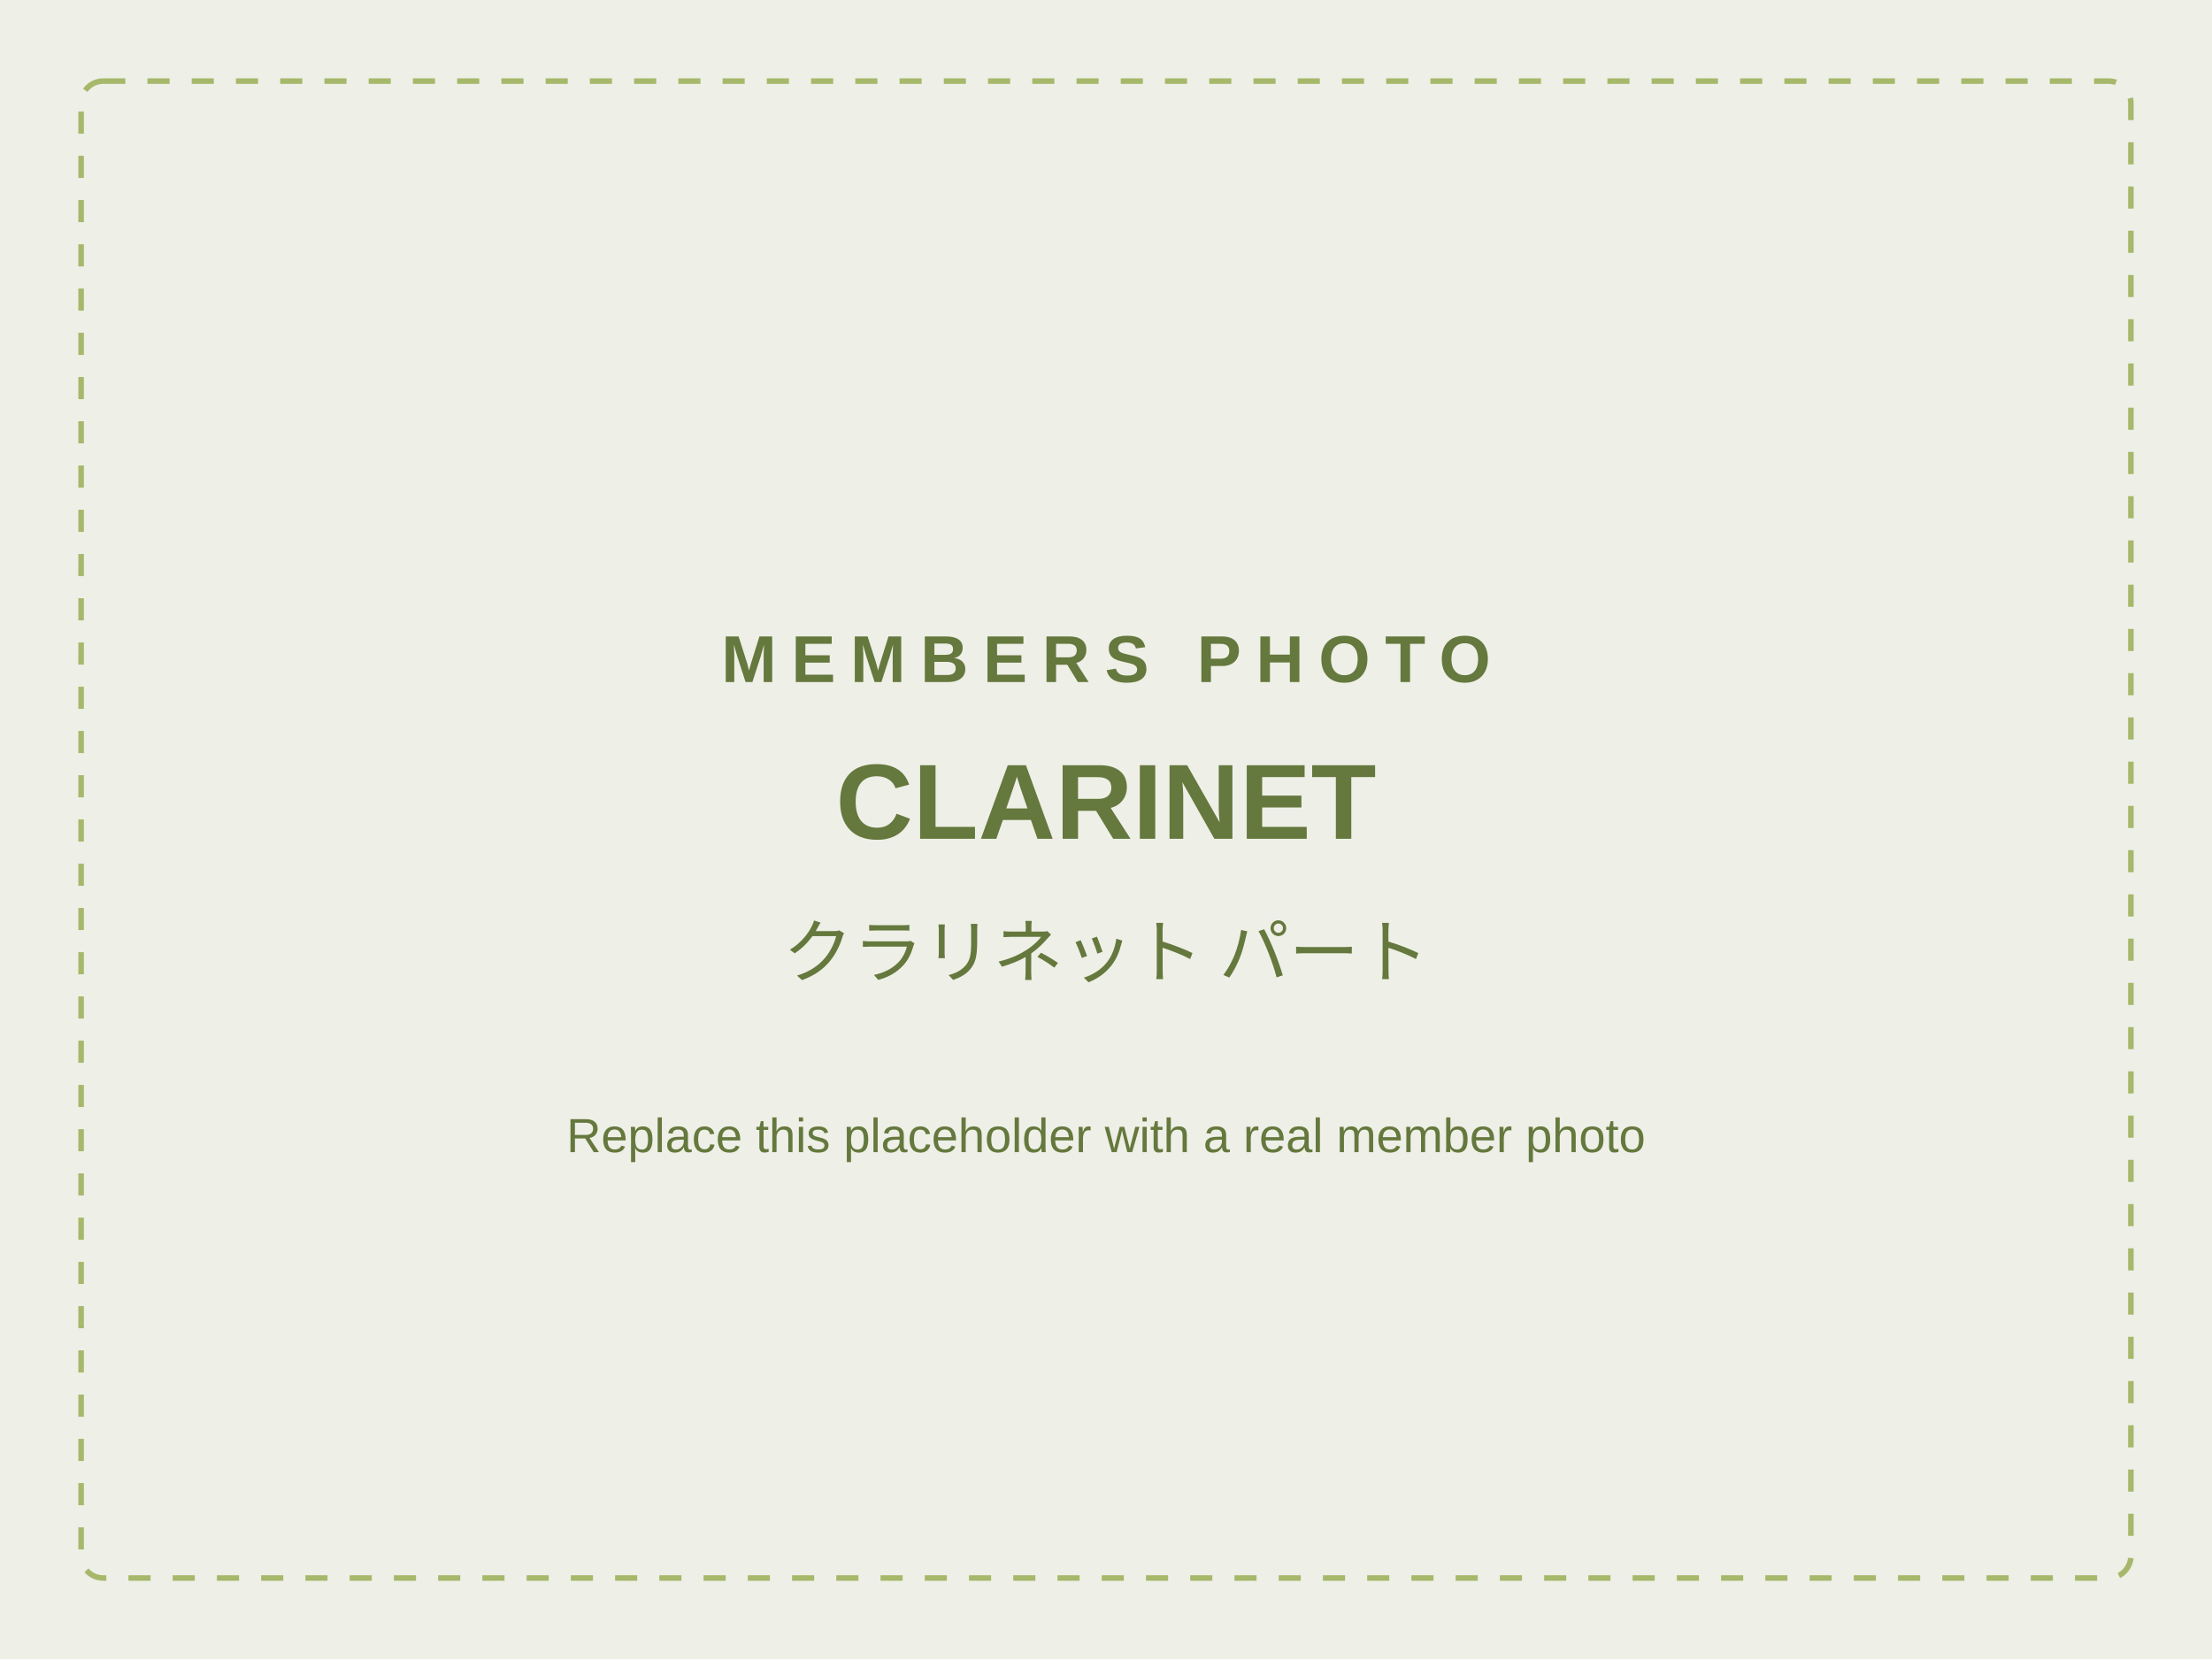
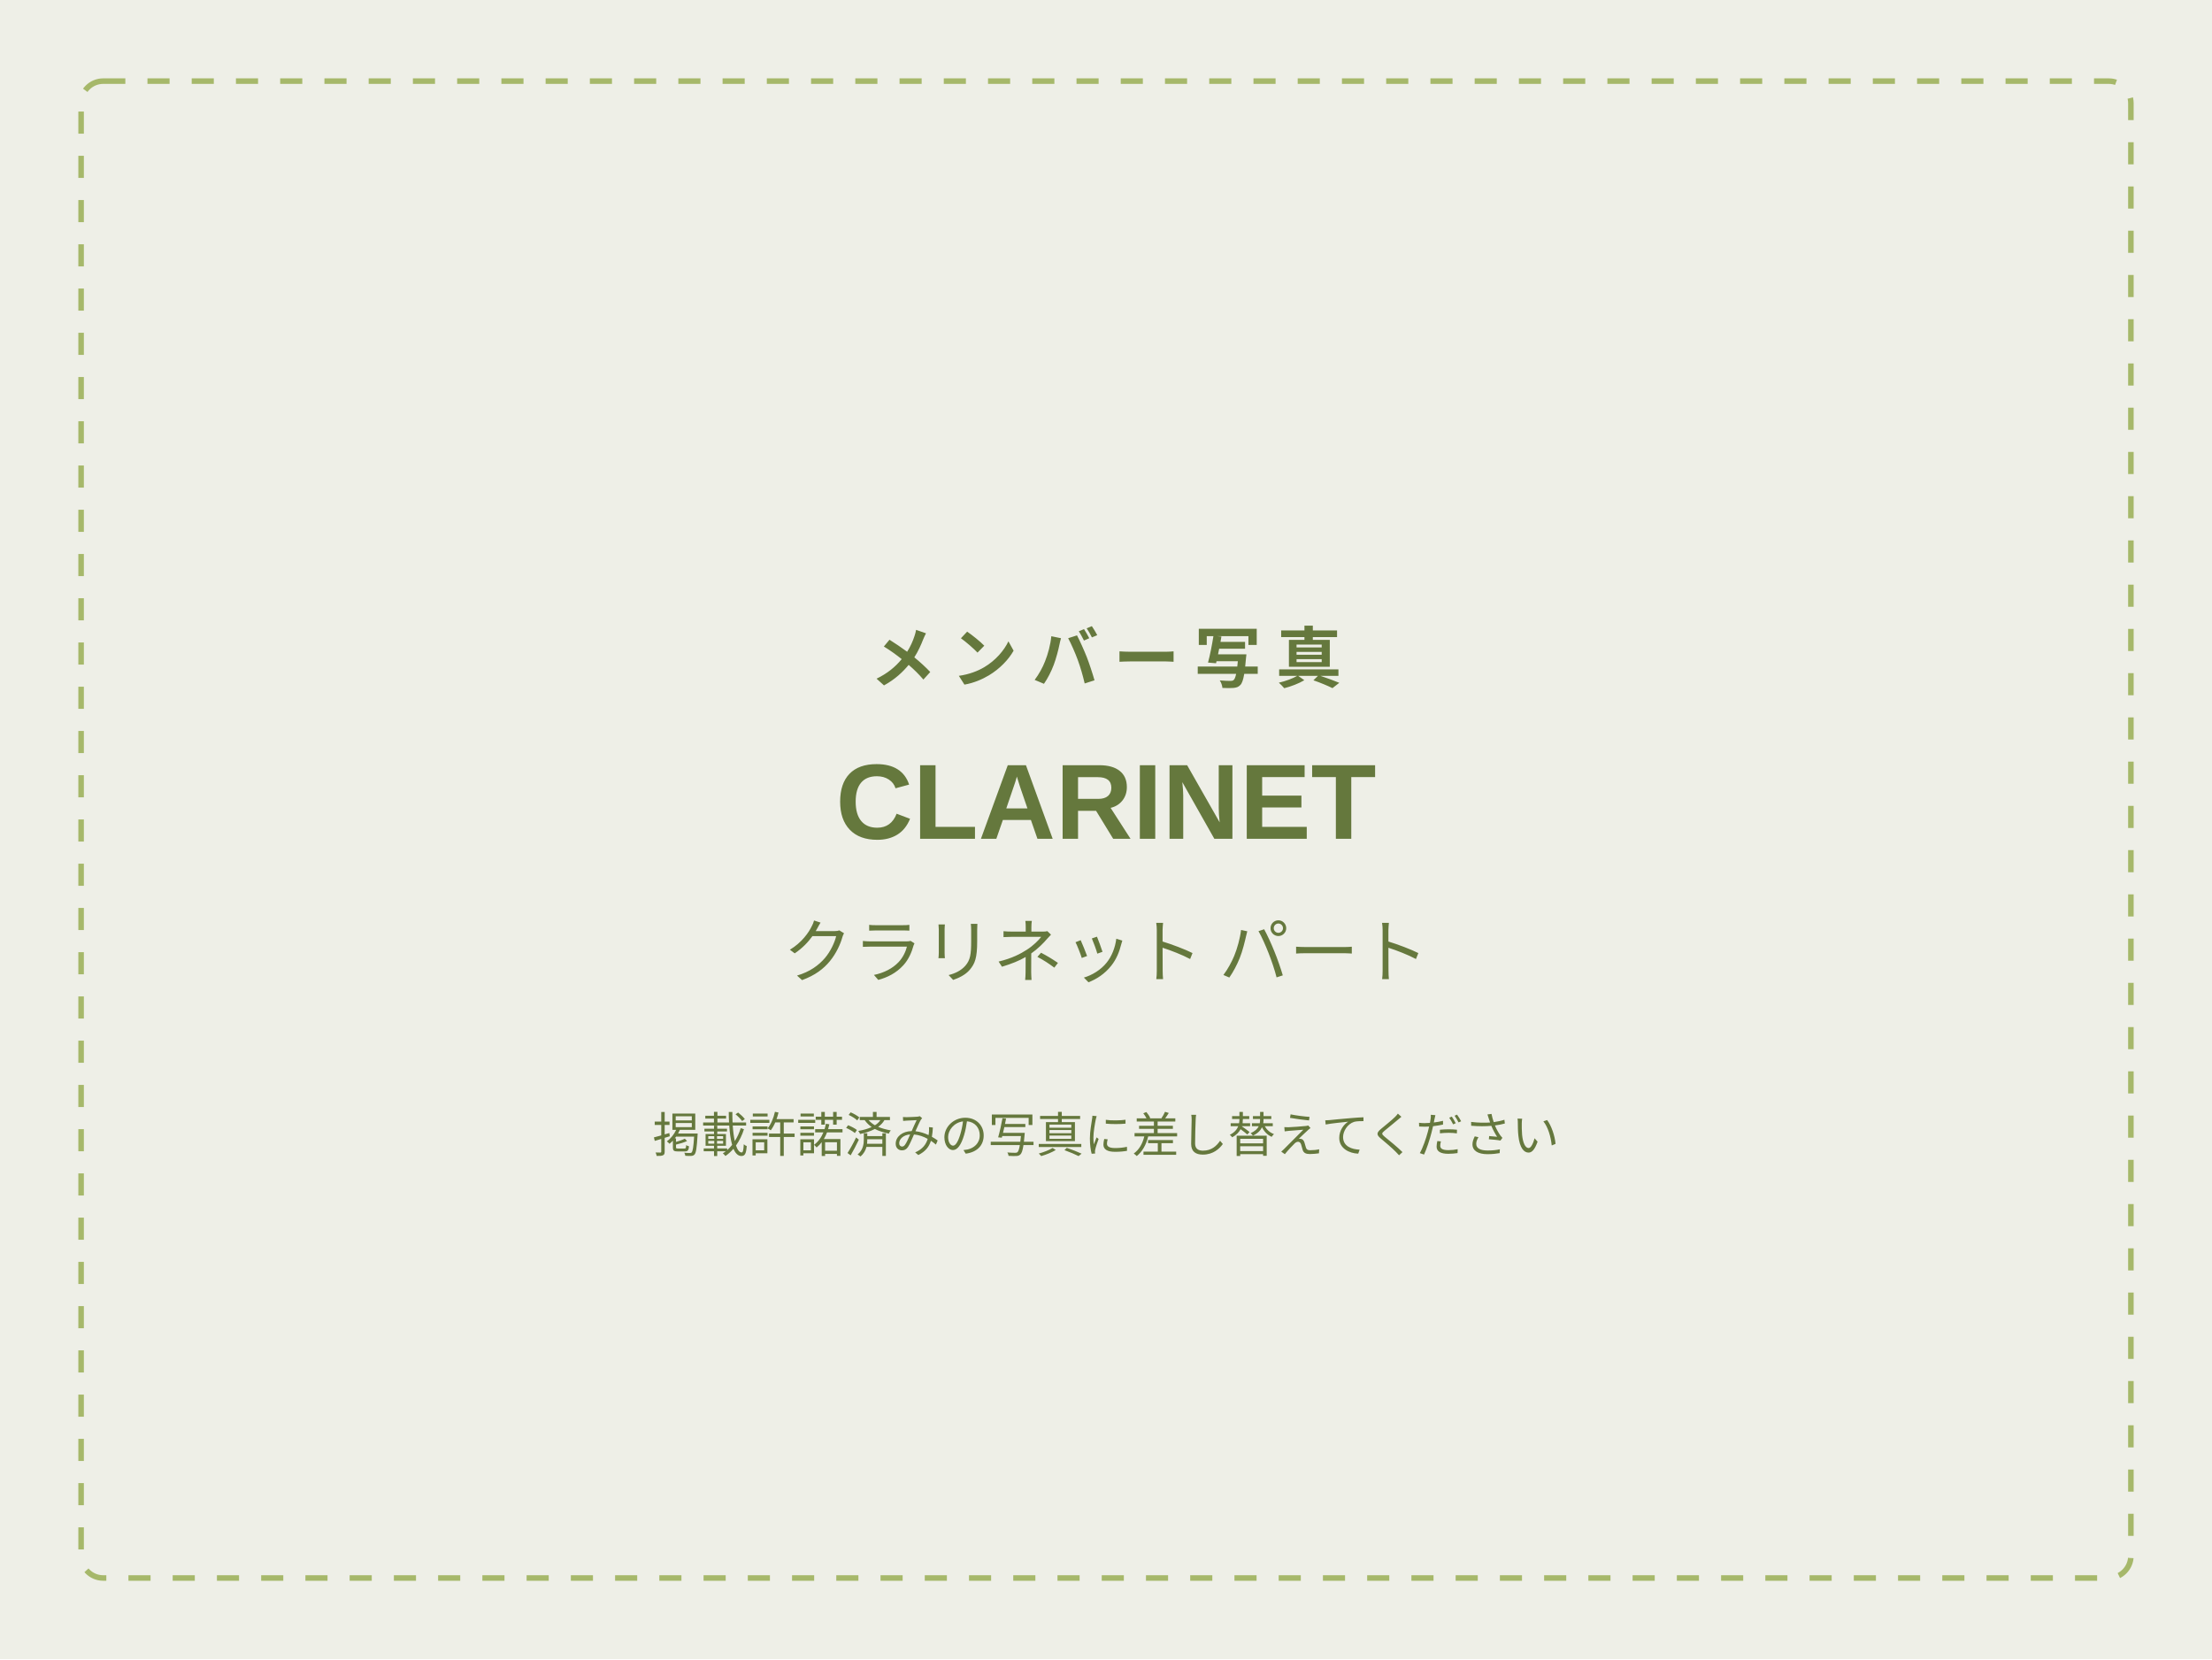
- <svg xmlns="http://www.w3.org/2000/svg" width="1200" height="900" viewBox="0 0 1200 900">
+ <svg xmlns="http://www.w3.org/2000/svg" width="1200" height="900" viewBox="0 0 1200 900" role="img" aria-labelledby="title desc">
  <rect width="1200" height="900" fill="#eeefe7" />
  <rect x="44" y="44" width="1112" height="812" rx="12" fill="none" stroke="#a6b86a" stroke-width="3" stroke-dasharray="12 12" />
  <g fill="#65783d" text-anchor="middle" font-family="Arial, sans-serif">
-     <text x="600" y="370" font-size="36" font-weight="700" letter-spacing="8">MEMBERS PHOTO</text>
+     <text x="600" y="370" font-size="36" font-weight="700" letter-spacing="8">メンバー写真</text>
    <text x="600" y="455" font-size="58" font-weight="700">CLARINET</text>
    <text x="600" y="530" font-size="38">クラリネット パート</text>
-     <text x="600" y="625" font-size="26">Replace this placeholder with a real member photo</text>
+     <text x="600" y="625" font-size="26">掲載許諾済みの写真に差し替えてください</text>
  </g>
</svg>
